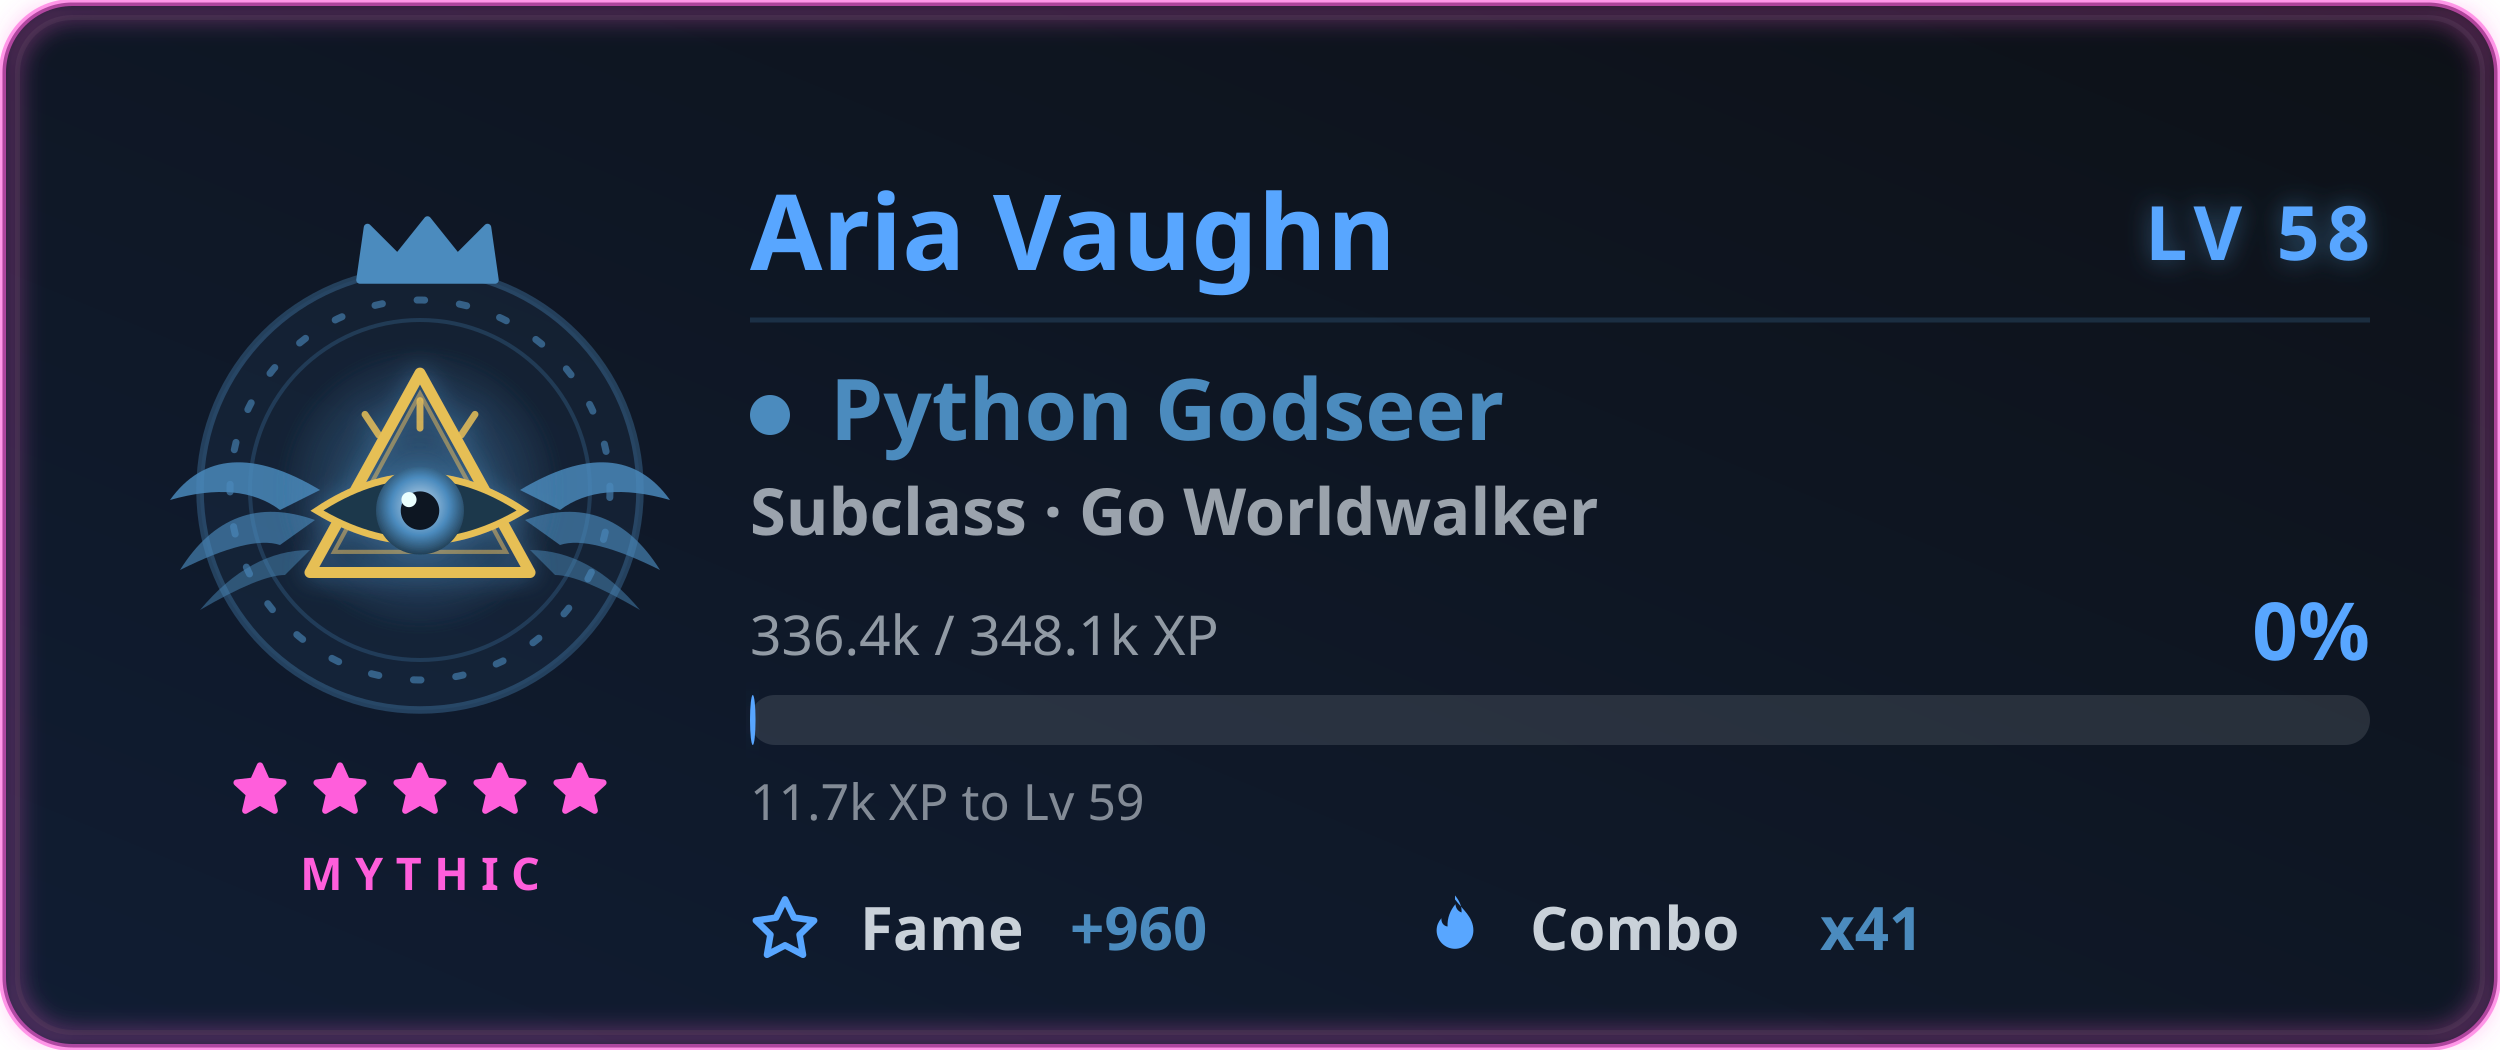
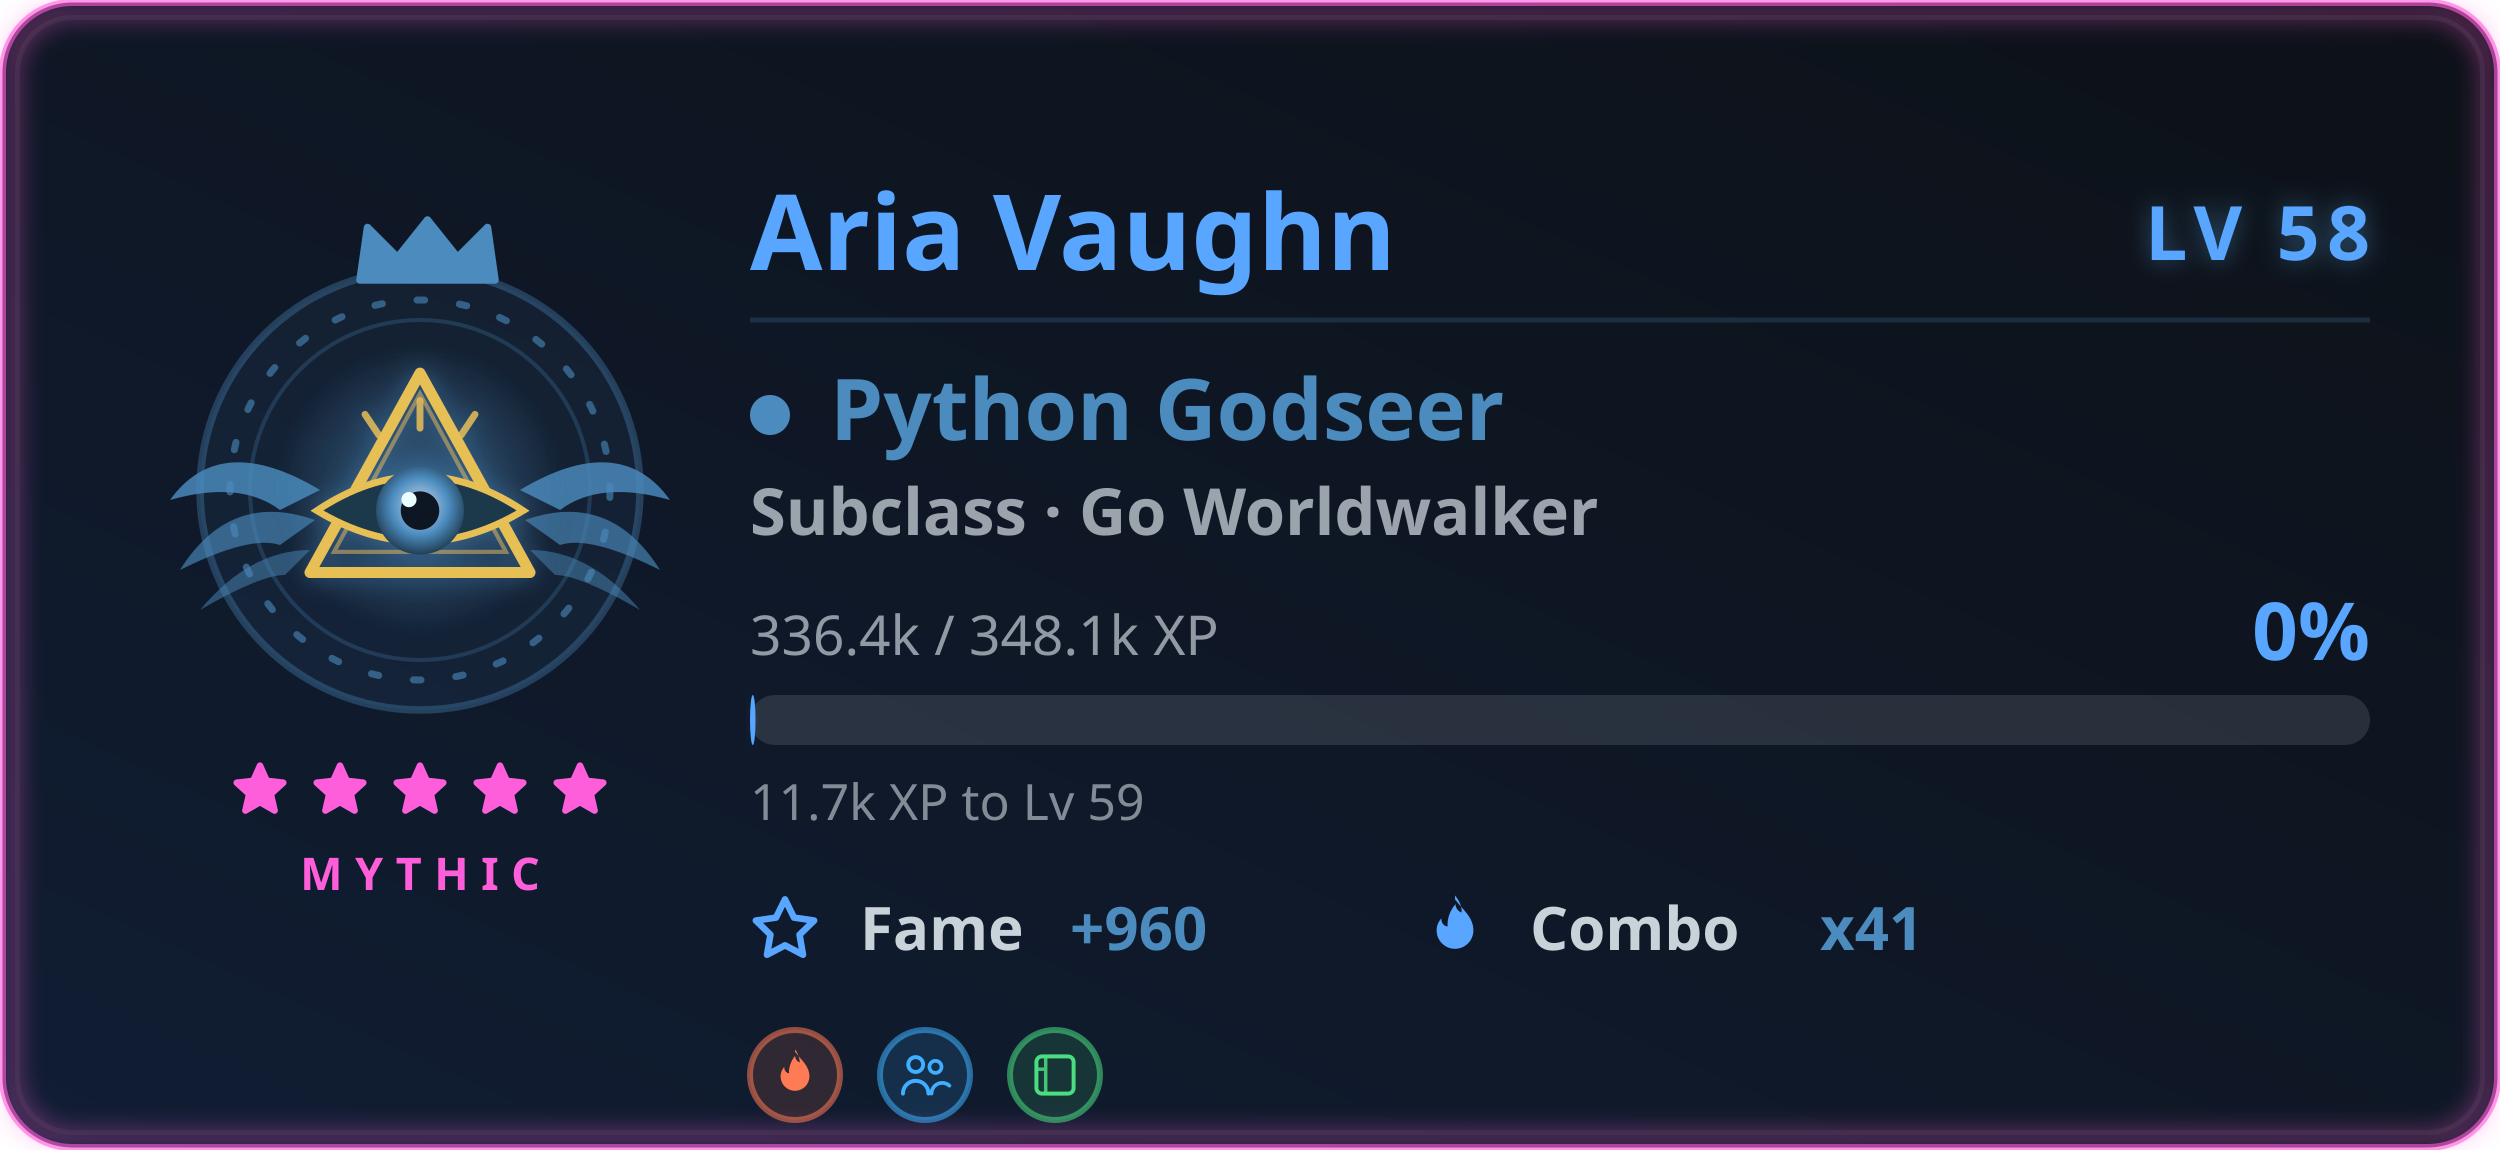
- <svg xmlns="http://www.w3.org/2000/svg" width="500" height="210" viewBox="0 0 500 210" role="img" aria-labelledby="card-title-a11y card-desc-a11y">
+ <svg xmlns="http://www.w3.org/2000/svg" width="500" height="230" viewBox="0 0 500 230" role="img" aria-labelledby="card-title-a11y card-desc-a11y">
  <style>
text { font-family: 'Segoe UI', Ubuntu, 'Helvetica Neue', sans-serif; }
.title { font-size: 18px; font-weight: 600; fill: #58a6ff; }
.title-icon { fill: #58a6ff; }
.icon { fill: #58a6ff; }


.gl-name { font-size: 21px; font-weight: 700; fill: #58a6ff; }
.gl-lvl { font-size: 15px; font-weight: 800; letter-spacing: 1.5px; fill: #58a6ff; }
.gl-class { font-size: 17px; font-weight: 700; fill: #4b8bbe; }
.gl-sub { font-size: 13px; font-weight: 600; fill: #c9d1d9; opacity: 0.75; }
.gl-meta { font-size: 11px; fill: #c9d1d9; opacity: 0.7; }
.gl-pct { font-size: 16px; font-weight: 800; fill: #58a6ff; }
.gl-chip-label { font-size: 12px; font-weight: 600; fill: #c9d1d9; }
.gl-chip-value { font-size: 12px; font-weight: 800; fill: #4b8bbe; }
.gl-hint { font-size: 10px; fill: #c9d1d9; opacity: 0.62; }
.gl-rarity { font-size: 9px; font-weight: 700; letter-spacing: 2.5px; fill: #ff5edb; }

</style>
  <defs>
    <linearGradient id="card-bg" x1="0" y1="0" x2="1" y2="1" gradientTransform="rotate(90, 0.5, 0.5)">
      <stop offset="0.0%" stop-color="#0d1117" />
      <stop offset="100.0%" stop-color="#101d33" />
    </linearGradient>
    <filter id="card-glow" x="-50%" y="-50%" width="200%" height="200%">
      <feGaussianBlur in="SourceGraphic" stdDeviation="3" result="blur" />
      <feFlood flood-color="#58a6ff" flood-opacity="0.55" result="tint" />
      <feComposite in="tint" in2="blur" operator="in" result="softGlow" />
      <feMerge>
        <feMergeNode in="softGlow" />
        <feMergeNode in="SourceGraphic" />
      </feMerge>
    </filter>
    <filter id="gl-glow" x="-60%" y="-60%" width="220%" height="220%">
      <feGaussianBlur in="SourceGraphic" stdDeviation="2.4" result="b" />
      <feFlood flood-color="#4b8bbe" flood-opacity="0.55" result="t" />
      <feComposite in="t" in2="b" operator="in" result="g" />
      <feMerge>
        <feMergeNode in="g" />
        <feMergeNode in="SourceGraphic" />
      </feMerge>
    </filter>
    <filter id="gl-rarity" x="-20%" y="-20%" width="140%" height="140%">
      <feGaussianBlur stdDeviation="2.4" />
    </filter>
  </defs>
-   <rect x="0.5" y="0.5" width="499" height="209" rx="14" fill="url(#card-bg)" stroke="#ff5edb" stroke-width="1.4" stroke-opacity="0.6" />
-   <rect x="3.5" y="3.5" width="493" height="203" rx="11" fill="none" stroke="#30363d" stroke-opacity="0.4" />
-   <rect x="2" y="2" width="496" height="206" rx="13" fill="none" stroke="#ff5edb" stroke-width="3.5" stroke-opacity="0.4" filter="url(#gl-rarity)" />
+   <rect x="0.5" y="0.5" width="499" height="229" rx="14" fill="url(#card-bg)" stroke="#ff5edb" stroke-width="1.4" stroke-opacity="0.6" />
+   <rect x="3.5" y="3.5" width="493" height="223" rx="11" fill="none" stroke="#30363d" stroke-opacity="0.4" />
+   <rect x="2" y="2" width="496" height="226" rx="13" fill="none" stroke="#ff5edb" stroke-width="3.5" stroke-opacity="0.4" filter="url(#gl-rarity)" />
  <g class="fade">
    <g class="">
      <g class="flourish">
        <g transform="translate(84,0)">
          <g transform="translate(0,98)" fill="#4b8bbe">
            <path d="M20 0 Q 40 -12 50 2 Q 36 -2 28 4 Z" opacity="0.82" />
            <path d="M21 6 Q 38 0 48 16 Q 34 9 28 11 Z" opacity="0.64" />
            <path d="M22 12 Q 34 12 44 24 Q 32 17 27 17 Z" opacity="0.48" />
          </g>
        </g>
        <g transform="translate(84,0) scale(-1,1)">
          <g transform="translate(0,98)" fill="#4b8bbe">
            <path d="M20 0 Q 40 -12 50 2 Q 36 -2 28 4 Z" opacity="0.82" />
            <path d="M21 6 Q 38 0 48 16 Q 34 9 28 11 Z" opacity="0.64" />
            <path d="M22 12 Q 34 12 44 24 Q 32 17 27 17 Z" opacity="0.48" />
          </g>
        </g>
      </g>
      <circle cx="84" cy="98" r="44" fill="#4b8bbe" fill-opacity="0.08" stroke="#4b8bbe" stroke-opacity="0.35" stroke-width="1.5" />
      <g class="">
        <circle cx="84" cy="98" r="38" fill="none" stroke="#4b8bbe" stroke-opacity="0.6" stroke-width="1.4" stroke-dasharray="1.5 7" stroke-linecap="round" />
        <circle cx="84" cy="98" r="34" fill="none" stroke="#4b8bbe" stroke-opacity="0.25" stroke-width="0.8" />
      </g>
      <g class="" filter="url(#gl-glow)">
        <svg class="" x="51" y="65" width="66" height="66" viewBox="0 0 48 48" aria-hidden="true">
          <defs>
            <radialGradient id="pyHalo" cx="0.5" cy="0.5" r="0.5">
              <stop offset="0" stop-color="#4b8bbe" stop-opacity="0.42" />
              <stop offset="1" stop-color="#4b8bbe" stop-opacity="0" />
            </radialGradient>
            <radialGradient id="pyIris" cx="0.5" cy="0.45" r="0.55">
              <stop offset="0" stop-color="#c9dcec" />
              <stop offset="0.6" stop-color="#4b8bbe" />
              <stop offset="1" stop-color="#223f55" />
            </radialGradient>
          </defs>
          <circle cx="24" cy="24" r="21" fill="url(#pyHalo)" />
          <path d="M24 7 L40 36 L8 36 Z" fill="none" stroke="#e6bf55" stroke-width="1.6" stroke-linejoin="round" />
          <path d="M24 10 L36.5 33 L11.5 33 Z" fill="none" stroke="#e6bf55" stroke-width="0.6" stroke-opacity="0.5" />
          <path d="M9 27 Q24 17 39 27 Q24 36 9 27 Z" fill="#1e384c" stroke="#e6bf55" stroke-width="1" />
          <circle cx="24" cy="27" r="6.4" fill="url(#pyIris)" />
          <circle cx="24" cy="27" r="2.8" fill="#0b1524" />
          <circle cx="22.4" cy="25.4" r="1.1" fill="#eaffff" />
          <g stroke="#e6bf55" stroke-width="1" stroke-linecap="round" stroke-opacity="0.85">
            <path d="M24 15 V11 M18 16 L16 13 M30 16 L32 13" />
          </g>
        </svg>
      </g>
      <g transform="translate(69, 42.5) scale(1.5)">
        <path d="M2 9 L3 2 L7 6 L11 1 L15 6 L19 2 L20 9 Z" fill="#4b8bbe" stroke="#4b8bbe" stroke-width="1" stroke-linejoin="round" />
      </g>
    </g>
    <g>
      <g class="" transform="translate(45.5, 151.5) scale(0.5416667)" fill="#ff5edb" stroke="#ff5edb" stroke-width="2.4" stroke-linejoin="round" stroke-linecap="round" opacity="1">
        <path d="M12 3 L14.5 8.6 L20.6 9.3 L16 13.5 L17.4 19.6 L12 16.5 L6.6 19.6 L8 13.5 L3.4 9.3 L9.5 8.6 Z" />
      </g>
      <g class="" transform="translate(61.5, 151.5) scale(0.5416667)" fill="#ff5edb" stroke="#ff5edb" stroke-width="2.4" stroke-linejoin="round" stroke-linecap="round" opacity="1">
        <path d="M12 3 L14.5 8.6 L20.6 9.3 L16 13.5 L17.4 19.6 L12 16.5 L6.6 19.6 L8 13.5 L3.4 9.3 L9.5 8.6 Z" />
      </g>
      <g class="" transform="translate(77.5, 151.5) scale(0.5416667)" fill="#ff5edb" stroke="#ff5edb" stroke-width="2.4" stroke-linejoin="round" stroke-linecap="round" opacity="1">
        <path d="M12 3 L14.5 8.6 L20.6 9.3 L16 13.5 L17.4 19.6 L12 16.5 L6.6 19.6 L8 13.5 L3.4 9.3 L9.5 8.6 Z" />
      </g>
      <g class="" transform="translate(93.5, 151.5) scale(0.5416667)" fill="#ff5edb" stroke="#ff5edb" stroke-width="2.4" stroke-linejoin="round" stroke-linecap="round" opacity="1">
        <path d="M12 3 L14.5 8.6 L20.6 9.3 L16 13.5 L17.4 19.6 L12 16.5 L6.6 19.6 L8 13.5 L3.4 9.3 L9.5 8.6 Z" />
      </g>
      <g class="" transform="translate(109.5, 151.5) scale(0.5416667)" fill="#ff5edb" stroke="#ff5edb" stroke-width="2.4" stroke-linejoin="round" stroke-linecap="round" opacity="1">
        <path d="M12 3 L14.5 8.6 L20.6 9.3 L16 13.5 L17.4 19.6 L12 16.5 L6.6 19.6 L8 13.5 L3.4 9.3 L9.5 8.6 Z" />
      </g>
    </g>
    <text class="gl-rarity" x="84" y="178" text-anchor="middle">MYTHIC</text>
  </g>
  <g class="fade" style="animation-delay:.15s">
    <text class="gl-name" x="150" y="54">Aria Vaughn</text>
    <text class="gl-lvl glow-pulse" x="474" y="52" text-anchor="end" filter="url(#gl-glow)">LV 58</text>
    <line x1="150" y1="64" x2="474" y2="64" stroke="#4b8bbe" stroke-opacity="0.22" stroke-width="1" />
    <circle cx="154" cy="83" r="4" fill="#4b8bbe" />
    <text class="gl-class" x="166" y="88">Python Godseer</text>
    <text class="gl-sub" x="150" y="107">Subclass · Go Worldwalker</text>
    <text class="gl-meta" x="150" y="131">336.4k / 348.1k XP</text>
    <text class="gl-pct " x="474" y="132" text-anchor="end">0%</text>
    <rect x="150" y="139" width="324" height="10" rx="5" fill="#c9d1d9" fill-opacity="0.14" />
    <rect class="xp-fill " x="150" y="139" width="1.108" height="10" rx="5" fill="#58a6ff" filter="url(#gl-glow)" />
    <text class="gl-hint" x="150" y="164">11.7k XP to Lv 59</text>
    <g transform="translate(150, 190)">
      <svg class="icon" x="0" y="-11" width="14" height="14" viewBox="0 0 16 16" aria-hidden="true">
        <path fill-rule="evenodd" d="M8 .25a.75.75 0 0 1 .673.418l1.882 3.815 4.21.612a.75.75 0 0 1 .416 1.279l-3.046 2.97.719 4.192a.75.75 0 0 1-1.088.791L8 12.347l-3.766 1.98a.75.75 0 0 1-1.088-.79l.72-4.194L.818 6.374a.75.75 0 0 1 .416-1.28l4.21-.611L7.327.668A.75.75 0 0 1 8 .25zm0 2.445L6.615 5.5a.75.75 0 0 1-.564.41l-3.097.45 2.24 2.184a.75.75 0 0 1 .216.664l-.528 3.084 2.769-1.456a.75.75 0 0 1 .698 0l2.77 1.456-.53-3.084a.75.75 0 0 1 .216-.664l2.24-2.183-3.096-.45a.75.75 0 0 1-.564-.41L8 2.694v.001z" />
      </svg>
      <text class="gl-chip-label" x="22" y="0">Fame</text>
      <text class="gl-chip-value" x="64" y="0">+960</text>
    </g>
    <g transform="translate(284, 190)">
      <svg class="icon" x="0" y="-11" width="14" height="14" viewBox="0 0 16 16" aria-hidden="true">
        <path fill-rule="evenodd" d="M8 1c1.7 2.3 4.2 4 4.2 7.1a4.2 4.2 0 0 1-8.4 0c0-1.1.4-2 1.1-2.8-.1 1 .5 1.8 1.4 1.9-.1-1.9.6-3.7 1.8-5.1.1 1 .6 1.6 1.4 1.9.1-1.4-.5-2.7-1.5-3.9z" />
      </svg>
      <text class="gl-chip-label" x="22" y="0">Combo</text>
      <text class="gl-chip-value" x="80" y="0">x41</text>
    </g>
  </g>
+   <g class="fade" style="animation-delay:.2s">
+     <g transform="translate(159, 215)">
+       <g transform="translate(0, 0)">
+         <circle r="9" fill="#ff7b54" fill-opacity="0.14" stroke="#ff7b54" stroke-opacity="0.55" stroke-width="1.2" />
+         <g transform="translate(-5.58, -5.58) scale(0.465)">
+           <path d="M12 2c2.5 3.4 6.2 6 6.2 10.6a6.2 6.2 0 0 1-12.4 0c0-1.6.6-3 1.6-4.1-.1 1.5.8 2.6 2 2.8-.1-2.8.9-5.4 2.6-7.5.2 1.5.9 2.4 2.1 2.8-.2-2-.8-4-2.1-5.6Z" fill="#ff7b54" />
+         </g>
+       </g>
+       <g transform="translate(26, 0)">
+         <circle r="9" fill="#3fb0ff" fill-opacity="0.14" stroke="#3fb0ff" stroke-opacity="0.55" stroke-width="1.2" />
+         <g transform="translate(-5.58, -5.58) scale(0.465)">
+           <circle cx="8" cy="7.5" r="3.2" fill="none" stroke="#3fb0ff" stroke-width="1.7" />
+           <path d="M2.5 20a5.5 5.5 0 0 1 11 0" fill="none" stroke="#3fb0ff" stroke-width="1.7" stroke-linecap="round" />
+           <circle cx="16.5" cy="8.5" r="2.6" fill="none" stroke="#3fb0ff" stroke-width="1.6" />
+           <path d="M14.8 20a4.6 4.6 0 0 1 7.7-3.4" fill="none" stroke="#3fb0ff" stroke-width="1.6" stroke-linecap="round" />
+         </g>
+       </g>
+       <g transform="translate(52, 0)">
+         <circle r="9" fill="#4ade80" fill-opacity="0.14" stroke="#4ade80" stroke-opacity="0.55" stroke-width="1.2" />
+         <g transform="translate(-5.58, -5.58) scale(0.465)">
+           <rect x="4" y="4" width="16" height="16" rx="2.4" fill="none" stroke="#4ade80" stroke-width="1.7" />
+           <path d="M8 4v16 M4 9.5h4" fill="none" stroke="#4ade80" stroke-width="1.5" opacity="0.85" />
+         </g>
+       </g>
+     </g>
+   </g>
</svg>
